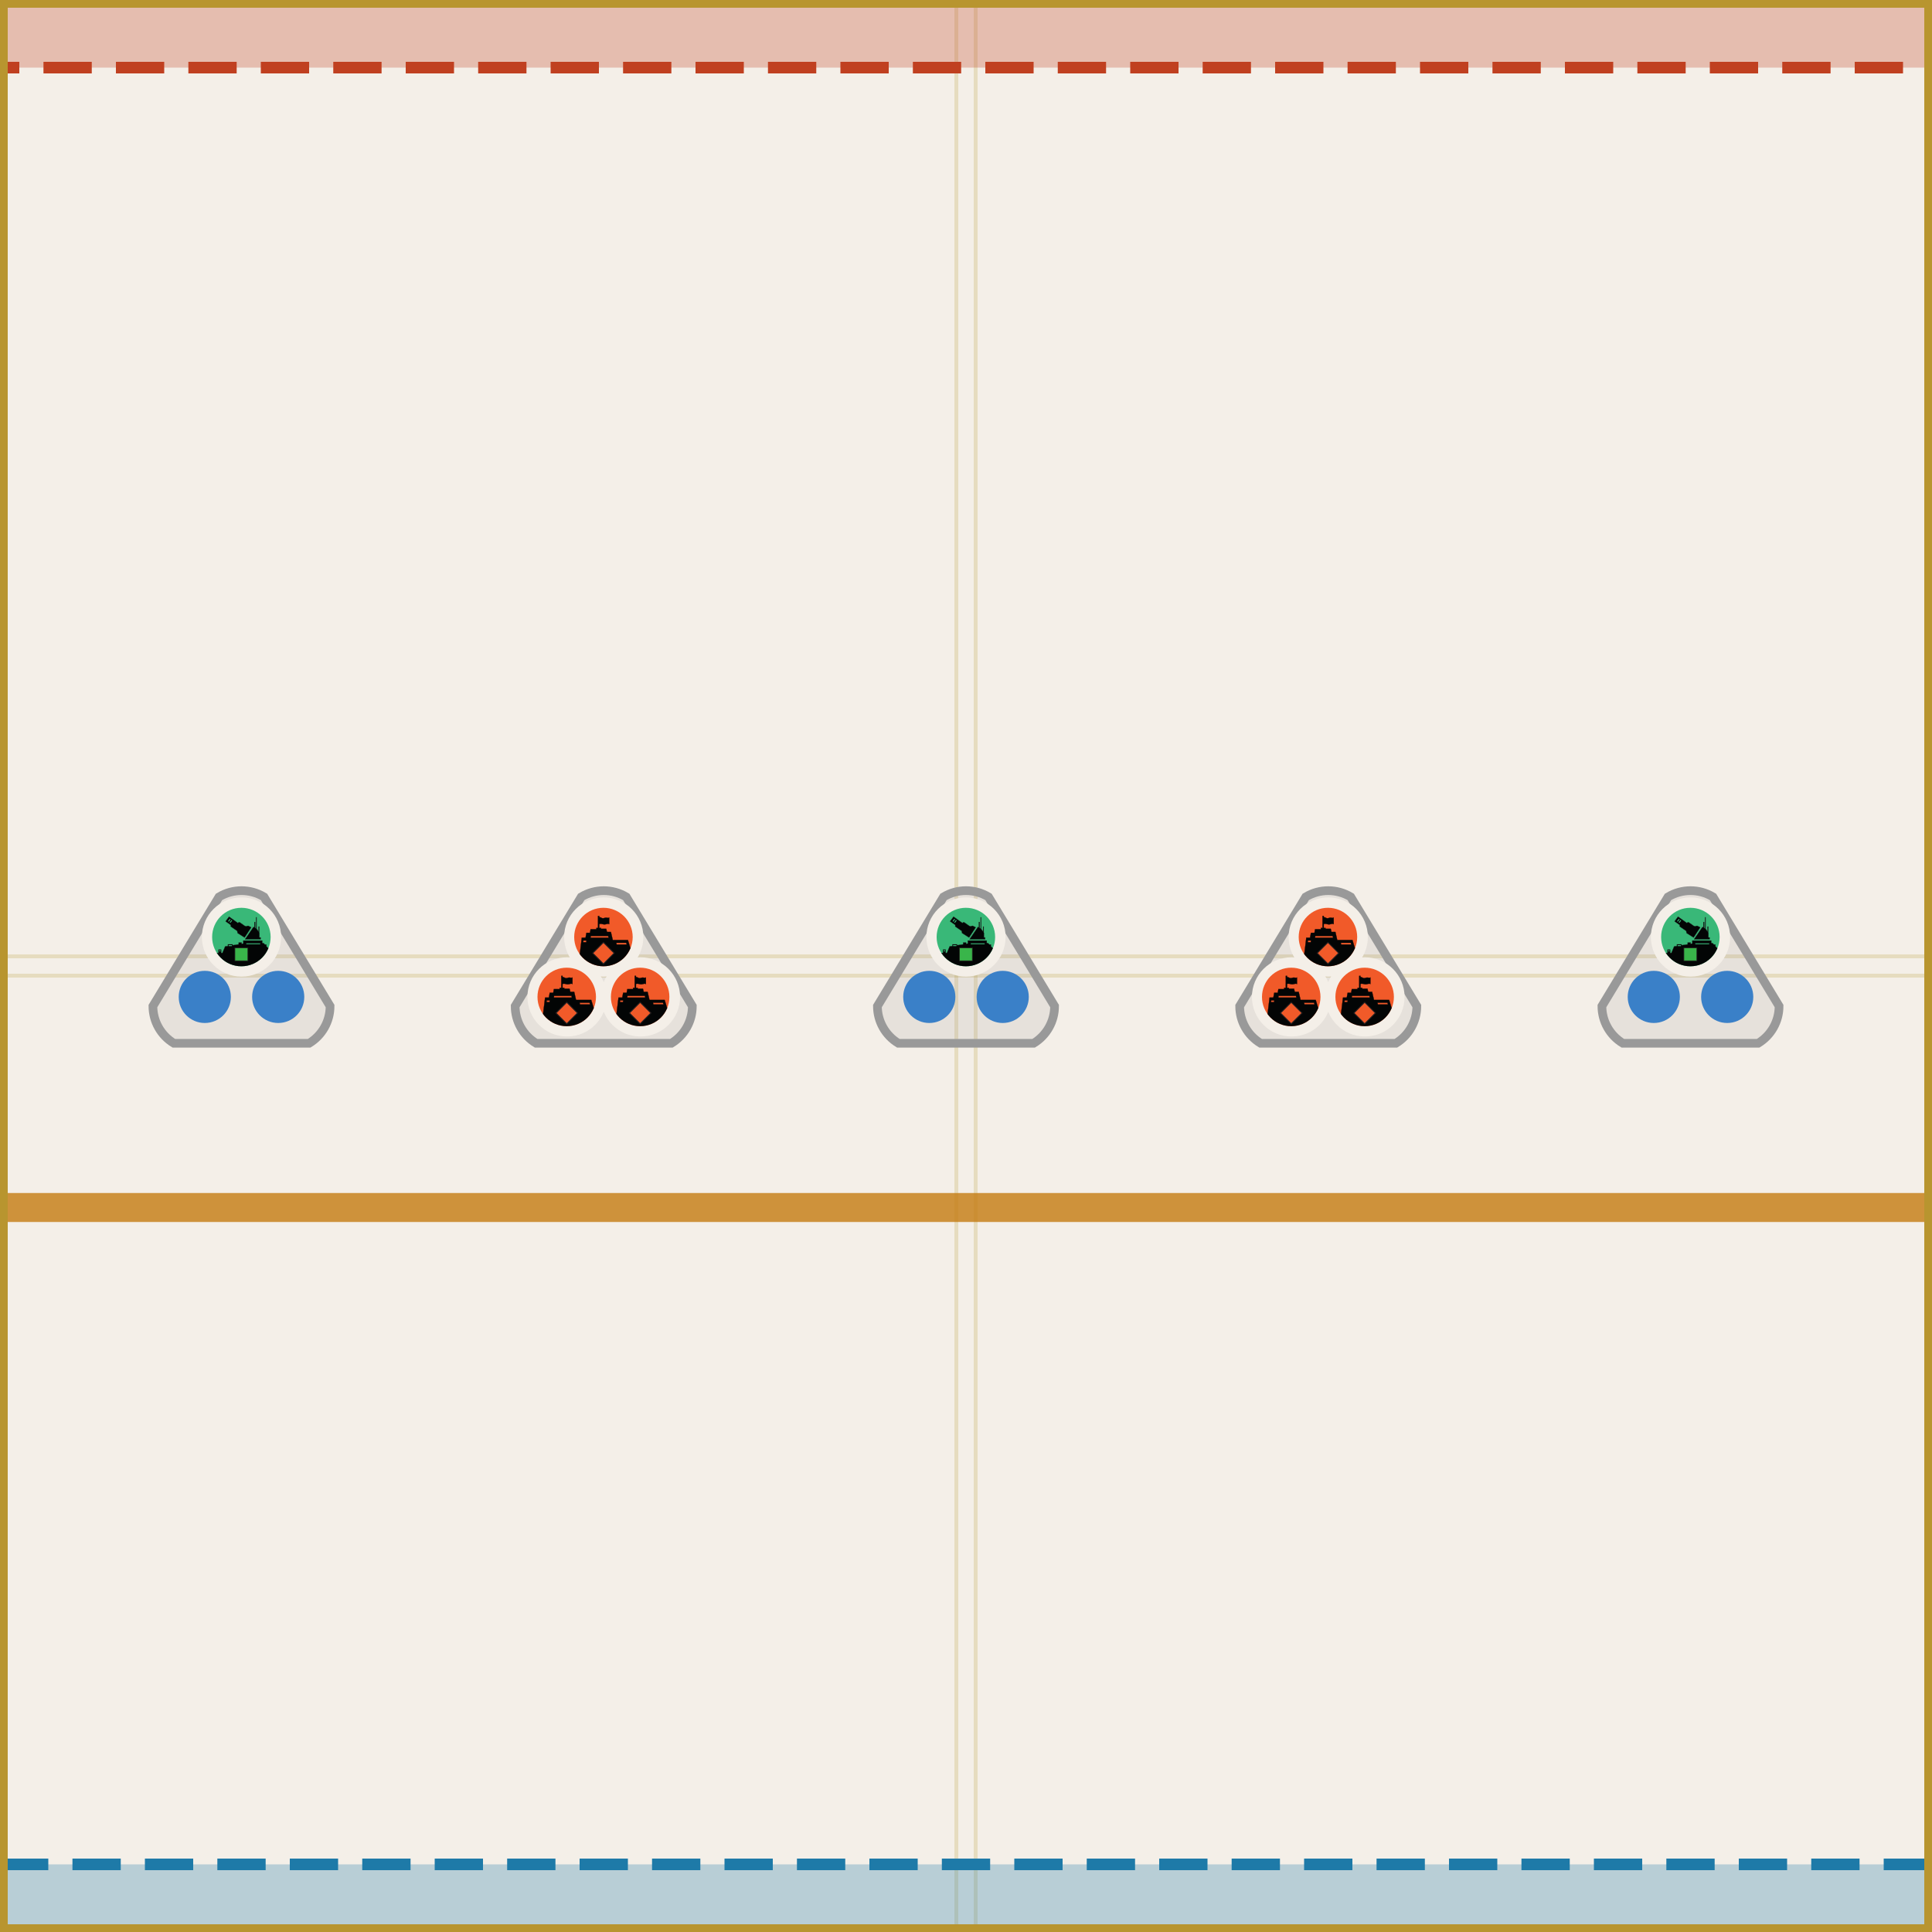
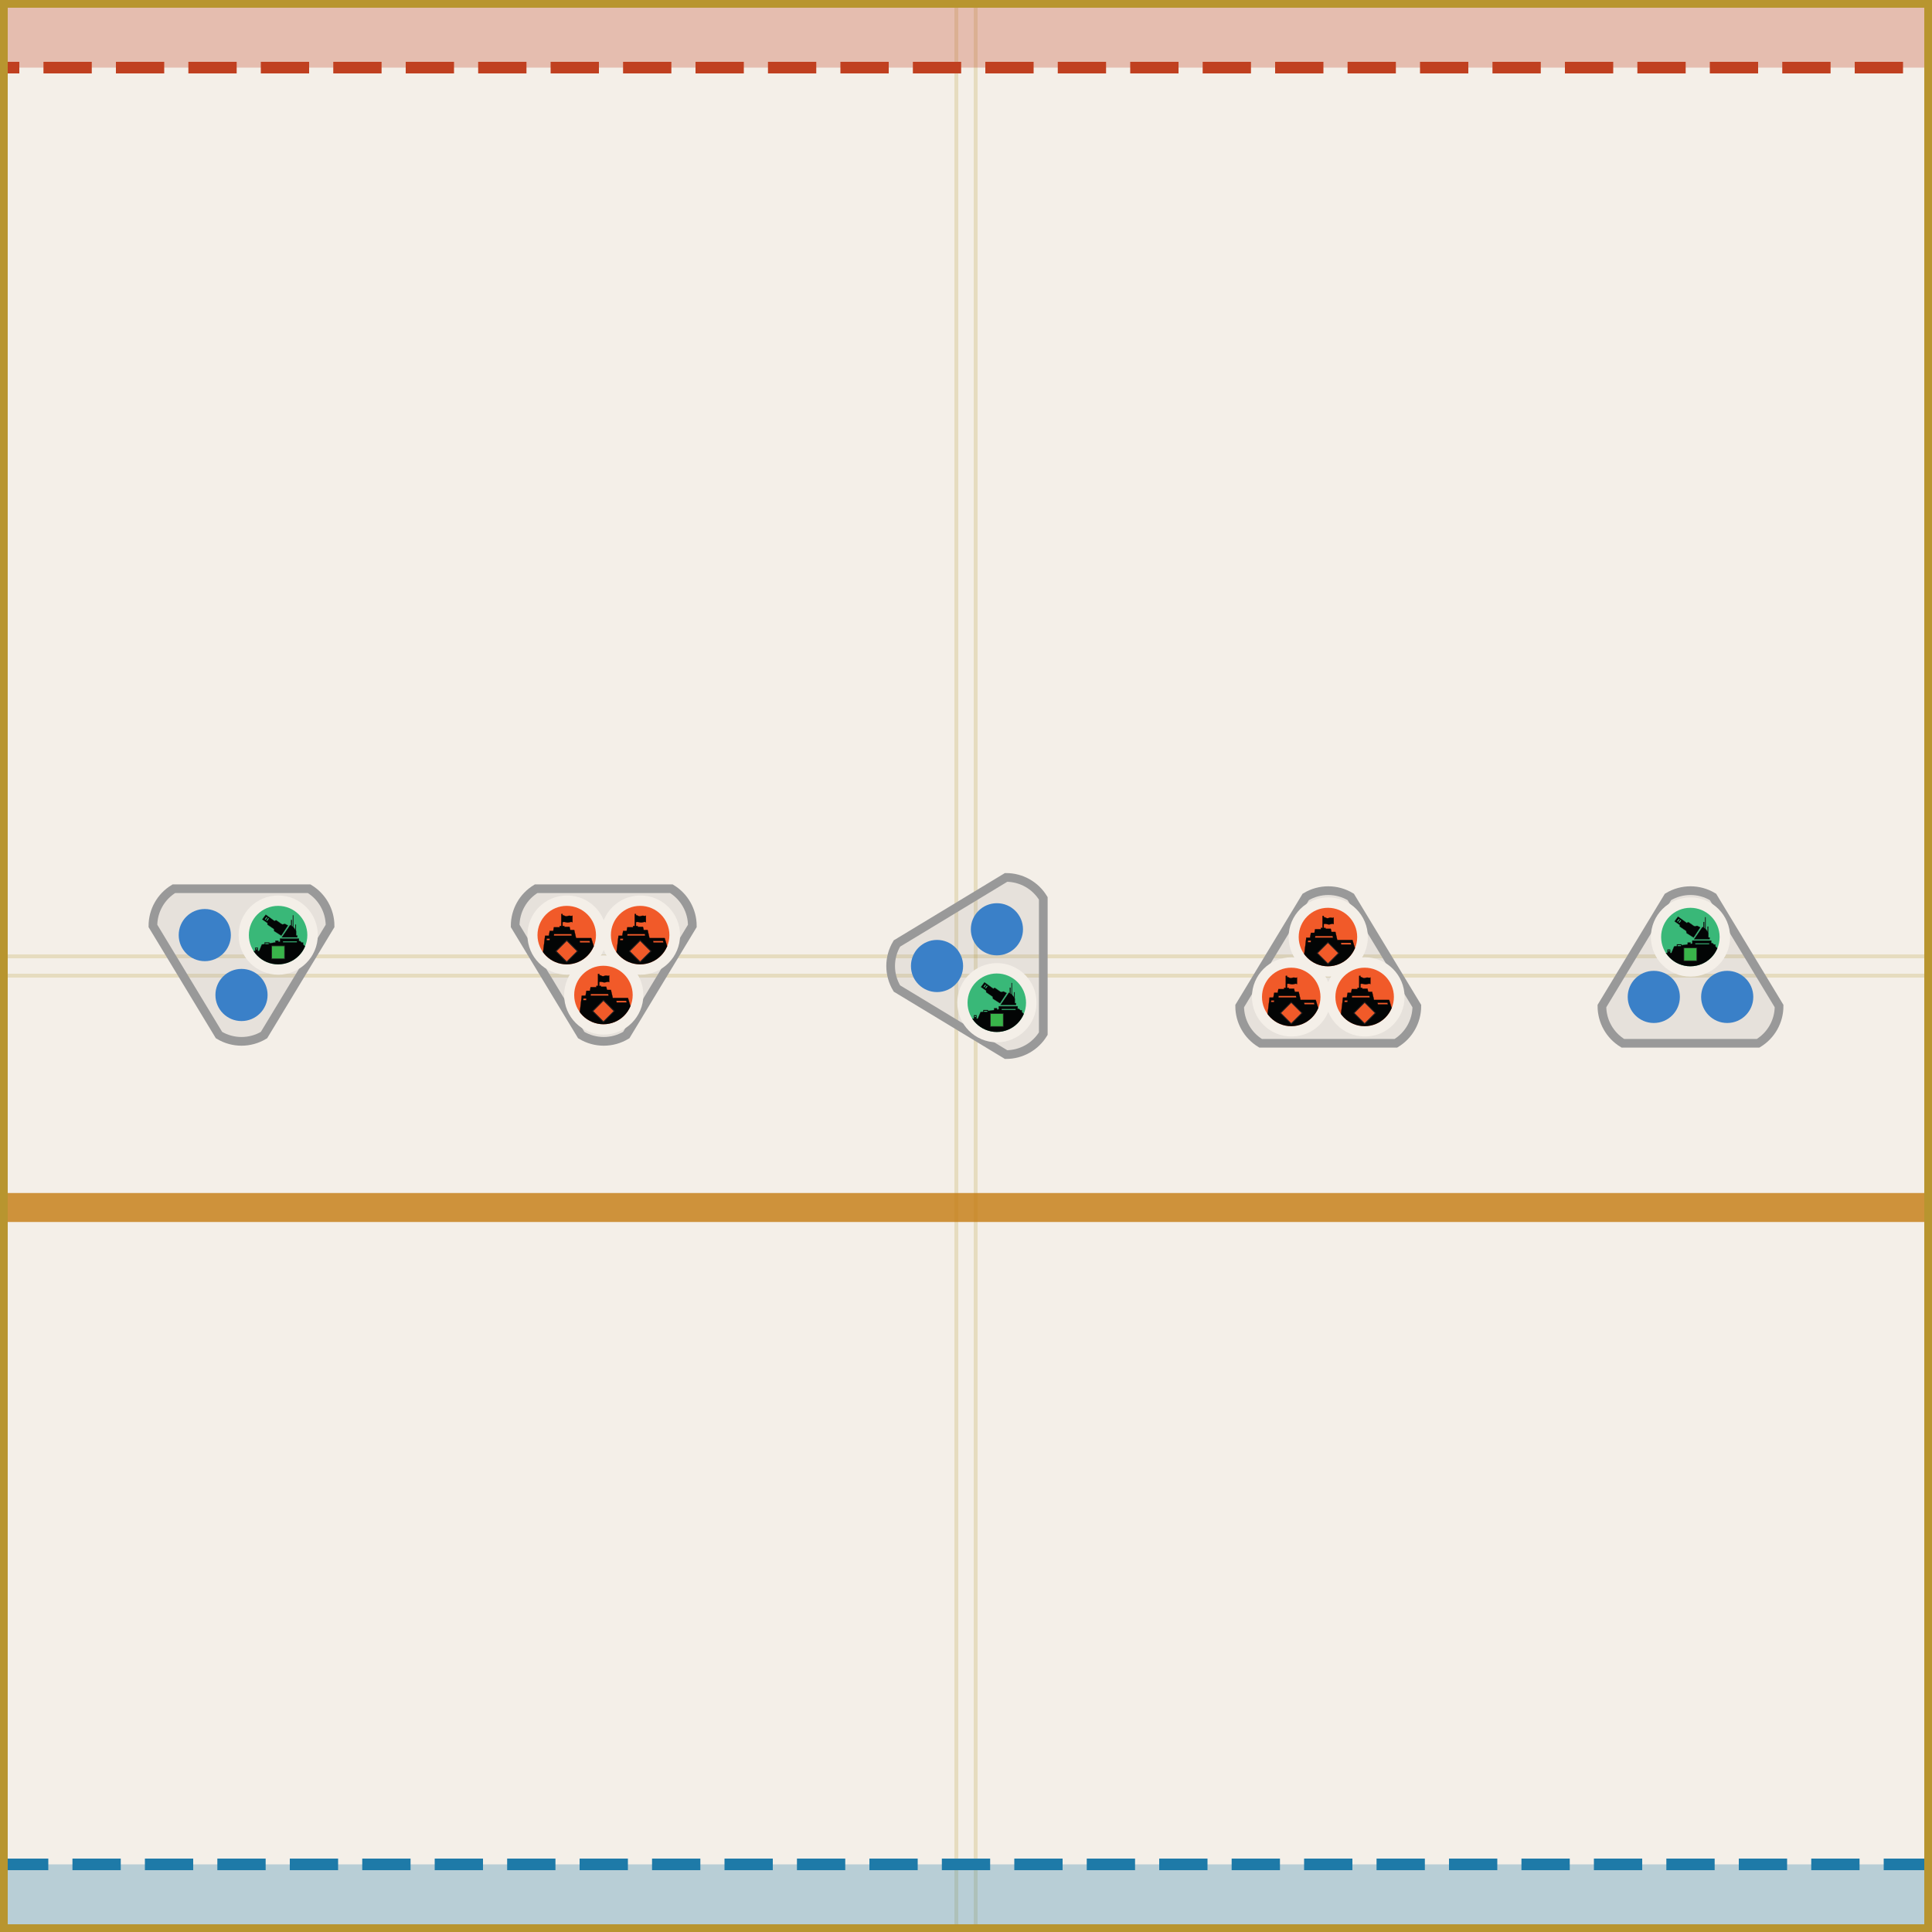
<svg xmlns="http://www.w3.org/2000/svg" viewBox="0 0 200 200" width="1000" height="1000">
  <rect width="200" height="200" fill="#f4efe8" />
  <line x1="99" y1="0" x2="99" y2="200" stroke="#B8952F" stroke-width=".4" opacity=".22" />
  <line x1="101" y1="0" x2="101" y2="200" stroke="#B8952F" stroke-width=".4" opacity=".22" />
  <line x1="0" y1="99" x2="200" y2="99" stroke="#B8952F" stroke-width=".4" opacity=".22" />
  <line x1="0" y1="101" x2="200" y2="101" stroke="#B8952F" stroke-width=".4" opacity=".22" />
  <rect x="0" y="0" width="200" height="7" fill="#C04020" fill-opacity=".28" stroke="#C04020" stroke-width="1.2" stroke-dasharray="5,2.5" />
  <rect x="0" y="193" width="200" height="7" fill="#1E7AA8" fill-opacity=".28" stroke="#1E7AA8" stroke-width="1.2" stroke-dasharray="5,2.5" />
  <line x1="0" y1="125" x2="200" y2="125" stroke="#C47A10" stroke-width="3" opacity=".8" />
  <rect x="0" y="0" width="200" height="200" fill="none" stroke="#B8952F" stroke-width="1.6" />
  <g data-size="battle" />
  <g data-size="battle" />
-   <g>
+   <g transform="rotate(180,25,100)">
    <path d="M27.33,92.85 L34.17,104.15 A4.5,4.5 0 0,1 32,108 L18,108 A4.5,4.5 0 0,1 15.83,104.15 L22.67,92.85 A4.5,4.5 0 0,1 27.33,92.85 Z" fill="rgb(150,150,150)" fill-opacity=".15" stroke="#999" stroke-width=".9" />
    <circle cx="25" cy="97" r="2.7" fill="#3A80C8" />
    <circle cx="21.2" cy="103.2" r="2.7" fill="#3A80C8" />
    <circle cx="28.8" cy="103.2" r="2.7" fill="#3A80C8" />
  </g>
  <g data-size="battle">
-     <g>
+     <g transform="rotate(180,62.5,100)">
      <path d="M64.83,92.85 L71.67,104.15 A4.5,4.5 0 0,1 69.5,108 L55.5,108 A4.5,4.5 0 0,1 53.33,104.15 L60.17,92.85 A4.5,4.5 0 0,1 64.83,92.85 Z" fill="rgb(150,150,150)" fill-opacity=".15" stroke="#999" stroke-width=".9" />
      <circle cx="62.5" cy="97" r="2.7" fill="#3A80C8" />
      <circle cx="58.7" cy="103.2" r="2.7" fill="#3A80C8" />
      <circle cx="66.3" cy="103.2" r="2.7" fill="#3A80C8" />
    </g>
  </g>
-   <g>
+   <g transform="rotate(270,100,100)">
    <path d="M102.33,92.85 L109.17,104.15 A4.5,4.5 0 0,1 107,108 L93,108 A4.5,4.5 0 0,1 90.83,104.15 L97.67,92.85 A4.5,4.5 0 0,1 102.33,92.85 Z" fill="rgb(150,150,150)" fill-opacity=".15" stroke="#999" stroke-width=".9" />
    <circle cx="100" cy="97" r="2.7" fill="#3A80C8" />
    <circle cx="96.2" cy="103.2" r="2.7" fill="#3A80C8" />
    <circle cx="103.8" cy="103.2" r="2.7" fill="#3A80C8" />
  </g>
  <g data-size="battle">
    <g>
      <path d="M139.83,92.85 L146.67,104.15 A4.5,4.5 0 0,1 144.5,108 L130.5,108 A4.5,4.5 0 0,1 128.33,104.15 L135.17,92.85 A4.5,4.5 0 0,1 139.83,92.85 Z" fill="rgb(150,150,150)" fill-opacity=".15" stroke="#999" stroke-width=".9" />
      <circle cx="137.5" cy="97" r="2.7" fill="#3A80C8" />
      <circle cx="133.7" cy="103.2" r="2.7" fill="#3A80C8" />
      <circle cx="141.3" cy="103.2" r="2.7" fill="#3A80C8" />
    </g>
  </g>
  <g>
    <path d="M177.33,92.85 L184.17,104.15 A4.5,4.5 0 0,1 182,108 L168,108 A4.5,4.5 0 0,1 165.83,104.15 L172.67,92.85 A4.5,4.5 0 0,1 177.33,92.85 Z" fill="rgb(150,150,150)" fill-opacity=".15" stroke="#999" stroke-width=".9" />
    <circle cx="175" cy="97" r="2.7" fill="#3A80C8" />
    <circle cx="171.2" cy="103.2" r="2.7" fill="#3A80C8" />
    <circle cx="178.8" cy="103.2" r="2.7" fill="#3A80C8" />
  </g>
-   <circle cx="25.0" cy="97.0" r="4.1" fill="#f4efe8" />
-   <g transform="translate(21.70,93.70) scale(0.103125)">
+   <circle cx="28.8" cy="96.8" r="4.1" fill="#f4efe8" />
+   <g transform="translate(25.50,93.50) scale(0.103125)">
    <clipPath id="tk-odg">
      <circle cx="31.88" cy="32.02" r="29.36" />
    </clipPath>
    <g clip-path="url(#tk-odg)">
      <path fill="#39b878" d="M61.24 32.02C61.24 48.24 48.09 61.38 31.88 61.38C15.66 61.38 2.51 48.24 2.51 32.02C2.51 15.8 15.66 2.65 31.88 2.65C48.09 2.65 61.24 15.8 61.24 32.02" />
      <path fill="#030505" stroke="#231f20" stroke-width="0.25" d="M7.34 47.99L8.92 47.99L8.92 44.68L11.62 44.68L11.62 47.99L12.85 47.99L15.6 41.41L18.36 41.1L18.36 39.37L23.1 39.37L23.1 40.29L29.17 39.37L29.17 37.58L32.13 37.58L32.13 38.86L33.82 38.55L33.82 35.54L52.85 35.54L52.85 38.09L54.07 38.09L55.5 39.52L57.03 39.52L57.03 41.36L59.63 43.96L53.92 57.33C53.92 57.33 40.19 64.17 39.27 64.27C38.36 64.37 26.77 65.44 26.77 65.44L15.65 61.36C15.65 61.36 6.52 51.41 6.52 51.26C6.52 51.1 7.34 47.99 7.34 47.99" />
      <path fill="#030505" stroke="#231f20" stroke-width="0.25" d="M35.6 34.27L51.21 34.27L51.21 32.43L49.99 32.43L49.99 27.84L49.8 27.65L49.8 21.54L49.15 21.54L49.15 26.59L47.16 23.78L47.16 12.2L46.7 12.2L46.7 23.5L45.7 22.84L45.7 16.92L44.96 16.92L44.96 22.43L43.99 21.95L35.6 34.27" />
      <path fill="#030505" stroke="#231f20" stroke-width="0.25" d="M35.09 32.53L41.78 22.33L38.66 20.72L36.29 21.33L35.73 20.93L35.4 20.93L30.01 17.15L29.16 17.3L28.36 17.93L19.5 11.57L16.01 16.23L21.24 19.93L21.14 21.41L27.8 26L27.74 26.77L27.97 26.95L27.95 27.97L35.09 32.53" />
      <path fill="#39b878" d="M9.49 45.43H11.07V46.31H9.49Z" />
      <path fill="#39b878" d="M19.04 40.17H22.41V41.11H19.04Z" />
      <path fill="#39b878" d="M18.5 16.07L19.25 16.64L21.04 14.28L20.29 13.72L18.5 16.07" />
      <path fill="#39b878" d="M20.17 17.24L20.92 17.79L22.68 15.41L21.92 14.86L20.17 17.24" />
      <path fill="#39b878" d="M36.81 38.35L50.76 38.32L50.76 39.22L36.81 39.22L36.81 38.35" />
      <path fill="#39b54a" d="M25.35 42.82H38.4V55.87H25.35Z" />
      <path fill="none" stroke="#231f20" stroke-width="0.65" d="M25.35 42.82H38.4V55.87H25.35Z" />
    </g>
  </g>
  <g data-size="battle">
-     <circle cx="62.5" cy="97.0" r="4.1" fill="#f4efe8" />
-     <g transform="translate(59.20,93.70) scale(0.103125)">
-       <clipPath id="tk-out">
-         <circle cx="31.69" cy="32.02" r="29.36" />
-       </clipPath>
-       <g clip-path="url(#tk-out)">
-         <path fill="#f15a29" d="M61.06 32.02C61.06 48.24 47.91 61.38 31.69 61.38C15.48 61.38 2.33 48.24 2.33 32.02C2.33 15.8 15.48 2.65 31.69 2.65C47.91 2.65 61.06 15.8 61.06 32.02" />
-         <path fill="#030505" stroke="#030405" stroke-width="0.25" d="M27.51 19.09L27.51 22.91L29.24 22.91L29.24 23.77L34.49 23.77L35.26 26.91L39.16 26.91L41.05 35.04L56.28 35.04L61.62 52.6L47.99 62.41L20.2 63.05L7.52 52.6L9.97 32.68L13.74 32.68L14.64 27.81L18.15 27.81L18.81 24.17L24.61 24.17L24.61 22.91L26.25 22.91L26.25 10.88L27.51 10.88L27.51 12.31C27.51 12.31 27.96 11.79 28.88 12.36C29.8 12.92 30.79 13.3 31.75 13.14C32.72 12.98 33.65 12.42 34.67 12.6C35.68 12.78 36.49 12.87 36.92 12.76C37.34 12.65 37.46 12.49 37.46 12.49L37.46 19.05C37.46 19.05 36.51 18.49 35.39 18.85C34.27 19.21 32.6 19.54 31.55 19.21C30.49 18.87 28.97 18.66 28.25 18.76C27.77 18.83 27.51 19.09 27.51 19.09" />
-         <path fill="#f15a29" d="M11.59 35.51L14.68 35.51L14.46 37.26L11.37 37.26L11.59 35.51" />
-         <path fill="none" stroke="#030405" stroke-width="0.25" d="M11.59 35.51L11.37 37.26L14.46 37.26L14.68 35.51Z" />
-         <path fill="#f15a29" d="M44.57 37.8L54.59 37.8L55.12 39.55L44.98 39.55L44.57 37.8" />
-         <path fill="none" stroke="#030405" stroke-width="0.25" d="M44.57 37.8L44.98 39.55L55.12 39.55L54.59 37.8Z" />
-         <path fill="#f15a29" d="M18.97 30.93L36.44 30.93L36.85 32.68L18.75 32.68L18.97 30.93" />
-         <path fill="none" stroke="#030405" stroke-width="0.25" d="M18.97 30.93L18.75 32.68L36.85 32.68L36.44 30.93Z" />
-         <path fill="#f15a29" d="M31.69 58.97L20.9 48.17L31.69 37.38L42.49 48.17L31.69 58.97" />
-         <path fill="none" stroke="#231f20" stroke-width="0.93" d="M31.69 58.97L42.49 48.17L31.69 37.38L20.9 48.17Z" />
-       </g>
-     </g>
-     <circle cx="58.7" cy="103.2" r="4.1" fill="#f4efe8" />
-     <g transform="translate(55.40,99.90) scale(0.103125)">
-       <clipPath id="tk-out">
-         <circle cx="31.69" cy="32.02" r="29.36" />
-       </clipPath>
-       <g clip-path="url(#tk-out)">
-         <path fill="#f15a29" d="M61.06 32.02C61.06 48.24 47.91 61.38 31.69 61.38C15.48 61.38 2.33 48.24 2.33 32.02C2.33 15.8 15.48 2.65 31.69 2.65C47.91 2.65 61.06 15.8 61.06 32.02" />
-         <path fill="#030505" stroke="#030405" stroke-width="0.25" d="M27.51 19.09L27.51 22.91L29.24 22.91L29.24 23.77L34.49 23.77L35.26 26.91L39.16 26.91L41.05 35.04L56.28 35.04L61.62 52.6L47.99 62.41L20.2 63.05L7.52 52.6L9.97 32.68L13.74 32.68L14.64 27.81L18.15 27.81L18.81 24.17L24.61 24.17L24.61 22.91L26.25 22.91L26.25 10.88L27.51 10.88L27.51 12.31C27.51 12.31 27.96 11.79 28.88 12.36C29.8 12.92 30.79 13.3 31.75 13.14C32.72 12.98 33.65 12.42 34.67 12.6C35.68 12.78 36.49 12.87 36.92 12.76C37.34 12.65 37.46 12.49 37.46 12.49L37.46 19.05C37.46 19.05 36.51 18.49 35.39 18.85C34.27 19.21 32.6 19.54 31.55 19.21C30.49 18.87 28.97 18.66 28.25 18.76C27.77 18.83 27.51 19.09 27.51 19.09" />
-         <path fill="#f15a29" d="M11.59 35.51L14.68 35.51L14.46 37.26L11.37 37.26L11.59 35.51" />
-         <path fill="none" stroke="#030405" stroke-width="0.25" d="M11.59 35.51L11.37 37.26L14.46 37.26L14.68 35.51Z" />
-         <path fill="#f15a29" d="M44.57 37.8L54.59 37.8L55.12 39.55L44.98 39.55L44.57 37.8" />
-         <path fill="none" stroke="#030405" stroke-width="0.25" d="M44.57 37.8L44.98 39.55L55.12 39.55L54.59 37.8Z" />
-         <path fill="#f15a29" d="M18.97 30.93L36.44 30.93L36.85 32.68L18.75 32.68L18.97 30.93" />
-         <path fill="none" stroke="#030405" stroke-width="0.25" d="M18.97 30.93L18.75 32.68L36.85 32.68L36.44 30.93Z" />
-         <path fill="#f15a29" d="M31.69 58.97L20.9 48.17L31.69 37.38L42.49 48.17L31.69 58.97" />
-         <path fill="none" stroke="#231f20" stroke-width="0.93" d="M31.69 58.97L42.49 48.17L31.69 37.38L20.9 48.17Z" />
-       </g>
-     </g>
-     <circle cx="66.3" cy="103.2" r="4.1" fill="#f4efe8" />
-     <g transform="translate(63.00,99.90) scale(0.103125)">
-       <clipPath id="tk-out">
-         <circle cx="31.69" cy="32.02" r="29.36" />
-       </clipPath>
-       <g clip-path="url(#tk-out)">
-         <path fill="#f15a29" d="M61.06 32.02C61.06 48.24 47.91 61.38 31.69 61.38C15.48 61.38 2.33 48.24 2.33 32.02C2.33 15.8 15.48 2.65 31.69 2.65C47.91 2.65 61.06 15.8 61.06 32.02" />
-         <path fill="#030505" stroke="#030405" stroke-width="0.25" d="M27.51 19.09L27.51 22.91L29.24 22.91L29.24 23.77L34.49 23.77L35.26 26.91L39.16 26.91L41.05 35.04L56.28 35.04L61.62 52.6L47.99 62.41L20.2 63.05L7.52 52.6L9.97 32.68L13.74 32.68L14.64 27.81L18.15 27.81L18.81 24.17L24.61 24.17L24.61 22.91L26.25 22.91L26.25 10.88L27.51 10.88L27.51 12.31C27.51 12.31 27.96 11.79 28.88 12.36C29.8 12.92 30.79 13.3 31.75 13.14C32.72 12.98 33.65 12.42 34.67 12.6C35.68 12.78 36.49 12.87 36.92 12.76C37.34 12.65 37.46 12.49 37.46 12.49L37.46 19.05C37.46 19.05 36.51 18.49 35.39 18.85C34.27 19.21 32.6 19.54 31.55 19.21C30.49 18.87 28.97 18.66 28.25 18.76C27.77 18.83 27.51 19.09 27.51 19.09" />
-         <path fill="#f15a29" d="M11.59 35.51L14.68 35.51L14.46 37.26L11.37 37.26L11.59 35.51" />
-         <path fill="none" stroke="#030405" stroke-width="0.25" d="M11.59 35.51L11.37 37.26L14.46 37.26L14.68 35.51Z" />
-         <path fill="#f15a29" d="M44.57 37.8L54.59 37.8L55.12 39.55L44.98 39.55L44.57 37.8" />
-         <path fill="none" stroke="#030405" stroke-width="0.25" d="M44.57 37.8L44.98 39.55L55.12 39.55L54.59 37.8Z" />
-         <path fill="#f15a29" d="M18.97 30.93L36.44 30.93L36.85 32.68L18.75 32.68L18.97 30.93" />
-         <path fill="none" stroke="#030405" stroke-width="0.25" d="M18.97 30.93L18.75 32.68L36.85 32.68L36.44 30.93Z" />
-         <path fill="#f15a29" d="M31.69 58.97L20.9 48.17L31.69 37.38L42.49 48.17L31.69 58.97" />
-         <path fill="none" stroke="#231f20" stroke-width="0.93" d="M31.69 58.97L42.49 48.17L31.69 37.38L20.9 48.17Z" />
-       </g>
-     </g>
-   </g>
-   <circle cx="100.0" cy="97.0" r="4.1" fill="#f4efe8" />
-   <g transform="translate(96.70,93.70) scale(0.103125)">
+     <circle cx="62.5" cy="103.0" r="4.1" fill="#f4efe8" />
+     <g transform="translate(59.20,99.70) scale(0.103125)">
+       <clipPath id="tk-out">
+         <circle cx="31.69" cy="32.02" r="29.36" />
+       </clipPath>
+       <g clip-path="url(#tk-out)">
+         <path fill="#f15a29" d="M61.06 32.02C61.06 48.24 47.91 61.38 31.69 61.38C15.48 61.38 2.33 48.24 2.33 32.02C2.33 15.8 15.48 2.65 31.69 2.65C47.91 2.65 61.06 15.8 61.06 32.02" />
+         <path fill="#030505" stroke="#030405" stroke-width="0.25" d="M27.51 19.09L27.51 22.91L29.24 22.91L29.24 23.77L34.49 23.77L35.26 26.91L39.16 26.91L41.05 35.04L56.28 35.04L61.62 52.6L47.99 62.41L20.2 63.05L7.52 52.6L9.97 32.68L13.74 32.68L14.64 27.81L18.15 27.81L18.81 24.17L24.61 24.17L24.61 22.91L26.25 22.91L26.25 10.88L27.51 10.88L27.51 12.31C27.51 12.31 27.96 11.79 28.88 12.36C29.8 12.92 30.79 13.3 31.75 13.14C32.72 12.98 33.65 12.42 34.67 12.6C35.68 12.78 36.49 12.87 36.92 12.76C37.34 12.65 37.46 12.49 37.46 12.49L37.46 19.05C37.46 19.05 36.51 18.49 35.39 18.85C34.27 19.21 32.6 19.54 31.55 19.21C30.49 18.87 28.97 18.66 28.25 18.76C27.77 18.83 27.51 19.09 27.51 19.09" />
+         <path fill="#f15a29" d="M11.59 35.51L14.68 35.51L14.46 37.26L11.37 37.26L11.59 35.51" />
+         <path fill="none" stroke="#030405" stroke-width="0.25" d="M11.59 35.51L11.37 37.26L14.46 37.26L14.68 35.51Z" />
+         <path fill="#f15a29" d="M44.57 37.8L54.59 37.8L55.12 39.55L44.98 39.55L44.57 37.8" />
+         <path fill="none" stroke="#030405" stroke-width="0.25" d="M44.57 37.8L44.98 39.55L55.12 39.55L54.59 37.8Z" />
+         <path fill="#f15a29" d="M18.97 30.93L36.44 30.93L36.85 32.68L18.75 32.68L18.97 30.93" />
+         <path fill="none" stroke="#030405" stroke-width="0.25" d="M18.97 30.93L18.75 32.68L36.85 32.68L36.44 30.93Z" />
+         <path fill="#f15a29" d="M31.69 58.97L20.9 48.17L31.69 37.38L42.49 48.17L31.69 58.97" />
+         <path fill="none" stroke="#231f20" stroke-width="0.93" d="M31.69 58.97L42.49 48.17L31.69 37.38L20.9 48.17Z" />
+       </g>
+     </g>
+     <circle cx="66.3" cy="96.8" r="4.1" fill="#f4efe8" />
+     <g transform="translate(63.00,93.50) scale(0.103125)">
+       <clipPath id="tk-out">
+         <circle cx="31.69" cy="32.02" r="29.36" />
+       </clipPath>
+       <g clip-path="url(#tk-out)">
+         <path fill="#f15a29" d="M61.06 32.02C61.06 48.24 47.91 61.38 31.69 61.38C15.48 61.38 2.33 48.24 2.33 32.02C2.33 15.8 15.48 2.65 31.69 2.65C47.91 2.65 61.06 15.8 61.06 32.02" />
+         <path fill="#030505" stroke="#030405" stroke-width="0.25" d="M27.51 19.09L27.51 22.91L29.24 22.91L29.24 23.77L34.49 23.77L35.26 26.91L39.16 26.91L41.05 35.04L56.28 35.04L61.62 52.6L47.99 62.41L20.2 63.05L7.52 52.6L9.97 32.68L13.74 32.68L14.64 27.81L18.15 27.81L18.81 24.17L24.61 24.17L24.61 22.91L26.25 22.91L26.25 10.88L27.51 10.88L27.51 12.31C27.51 12.31 27.96 11.79 28.88 12.36C29.8 12.92 30.79 13.3 31.75 13.14C32.72 12.98 33.65 12.42 34.67 12.6C35.68 12.78 36.49 12.87 36.92 12.76C37.34 12.65 37.46 12.49 37.46 12.49L37.46 19.05C37.46 19.05 36.51 18.49 35.39 18.85C34.27 19.21 32.6 19.54 31.55 19.21C30.49 18.87 28.97 18.66 28.25 18.76C27.77 18.83 27.51 19.09 27.51 19.09" />
+         <path fill="#f15a29" d="M11.59 35.51L14.68 35.51L14.46 37.26L11.37 37.26L11.59 35.51" />
+         <path fill="none" stroke="#030405" stroke-width="0.25" d="M11.59 35.51L11.37 37.26L14.46 37.26L14.68 35.51Z" />
+         <path fill="#f15a29" d="M44.57 37.8L54.59 37.8L55.12 39.55L44.98 39.55L44.57 37.8" />
+         <path fill="none" stroke="#030405" stroke-width="0.25" d="M44.57 37.8L44.98 39.55L55.12 39.55L54.59 37.8Z" />
+         <path fill="#f15a29" d="M18.97 30.93L36.44 30.93L36.85 32.68L18.75 32.68L18.97 30.93" />
+         <path fill="none" stroke="#030405" stroke-width="0.25" d="M18.97 30.93L18.75 32.68L36.85 32.68L36.44 30.93Z" />
+         <path fill="#f15a29" d="M31.69 58.97L20.9 48.17L31.69 37.38L42.49 48.17L31.69 58.97" />
+         <path fill="none" stroke="#231f20" stroke-width="0.93" d="M31.69 58.97L42.49 48.17L31.69 37.38L20.9 48.17Z" />
+       </g>
+     </g>
+     <circle cx="58.7" cy="96.8" r="4.1" fill="#f4efe8" />
+     <g transform="translate(55.40,93.50) scale(0.103125)">
+       <clipPath id="tk-out">
+         <circle cx="31.69" cy="32.02" r="29.36" />
+       </clipPath>
+       <g clip-path="url(#tk-out)">
+         <path fill="#f15a29" d="M61.06 32.02C61.06 48.24 47.91 61.38 31.69 61.38C15.48 61.38 2.33 48.24 2.33 32.02C2.33 15.8 15.48 2.65 31.69 2.65C47.91 2.65 61.06 15.8 61.06 32.02" />
+         <path fill="#030505" stroke="#030405" stroke-width="0.25" d="M27.51 19.09L27.51 22.91L29.24 22.91L29.24 23.77L34.49 23.77L35.26 26.91L39.16 26.91L41.05 35.04L56.28 35.04L61.62 52.6L47.99 62.41L20.2 63.05L7.52 52.6L9.97 32.68L13.74 32.68L14.64 27.81L18.15 27.81L18.81 24.17L24.61 24.17L24.61 22.91L26.25 22.91L26.25 10.88L27.51 10.88L27.51 12.31C27.51 12.31 27.96 11.79 28.88 12.36C29.8 12.92 30.79 13.3 31.75 13.14C32.72 12.98 33.65 12.42 34.67 12.6C35.68 12.78 36.49 12.87 36.92 12.76C37.34 12.65 37.46 12.49 37.46 12.49L37.46 19.05C37.46 19.05 36.51 18.49 35.39 18.85C34.27 19.21 32.6 19.54 31.55 19.21C30.49 18.87 28.97 18.66 28.25 18.76C27.77 18.83 27.51 19.09 27.51 19.09" />
+         <path fill="#f15a29" d="M11.59 35.51L14.68 35.51L14.46 37.26L11.37 37.26L11.59 35.51" />
+         <path fill="none" stroke="#030405" stroke-width="0.25" d="M11.59 35.51L11.37 37.26L14.46 37.26L14.68 35.51Z" />
+         <path fill="#f15a29" d="M44.57 37.8L54.59 37.8L55.12 39.55L44.98 39.55L44.57 37.8" />
+         <path fill="none" stroke="#030405" stroke-width="0.25" d="M44.57 37.8L44.98 39.55L55.12 39.55L54.59 37.8Z" />
+         <path fill="#f15a29" d="M18.97 30.93L36.44 30.93L36.85 32.68L18.75 32.68L18.97 30.93" />
+         <path fill="none" stroke="#030405" stroke-width="0.25" d="M18.97 30.93L18.75 32.68L36.85 32.68L36.44 30.93Z" />
+         <path fill="#f15a29" d="M31.69 58.97L20.9 48.17L31.69 37.38L42.49 48.17L31.69 58.97" />
+         <path fill="none" stroke="#231f20" stroke-width="0.93" d="M31.69 58.97L42.49 48.17L31.69 37.38L20.9 48.17Z" />
+       </g>
+     </g>
+   </g>
+   <circle cx="103.2" cy="103.8" r="4.1" fill="#f4efe8" />
+   <g transform="translate(99.90,100.50) scale(0.103125)">
    <clipPath id="tk-odg">
      <circle cx="31.88" cy="32.02" r="29.36" />
    </clipPath>
    <g clip-path="url(#tk-odg)">
      <path fill="#39b878" d="M61.24 32.02C61.24 48.24 48.09 61.38 31.88 61.38C15.66 61.38 2.51 48.24 2.51 32.02C2.51 15.8 15.66 2.65 31.88 2.65C48.09 2.65 61.24 15.8 61.24 32.02" />
      <path fill="#030505" stroke="#231f20" stroke-width="0.25" d="M7.34 47.99L8.92 47.99L8.92 44.68L11.62 44.68L11.62 47.99L12.85 47.99L15.6 41.41L18.36 41.1L18.36 39.37L23.1 39.37L23.1 40.29L29.17 39.37L29.17 37.58L32.13 37.58L32.13 38.86L33.82 38.55L33.82 35.54L52.85 35.54L52.85 38.09L54.07 38.09L55.5 39.52L57.03 39.52L57.03 41.36L59.63 43.96L53.92 57.33C53.92 57.33 40.19 64.17 39.27 64.27C38.36 64.37 26.77 65.44 26.77 65.44L15.65 61.36C15.65 61.36 6.52 51.41 6.52 51.26C6.52 51.1 7.34 47.99 7.34 47.99" />
      <path fill="#030505" stroke="#231f20" stroke-width="0.25" d="M35.6 34.27L51.21 34.27L51.21 32.43L49.99 32.43L49.99 27.84L49.8 27.65L49.8 21.54L49.15 21.54L49.15 26.59L47.16 23.78L47.16 12.2L46.7 12.2L46.7 23.5L45.7 22.84L45.7 16.92L44.96 16.92L44.96 22.43L43.99 21.95L35.6 34.27" />
      <path fill="#030505" stroke="#231f20" stroke-width="0.25" d="M35.09 32.53L41.78 22.33L38.66 20.72L36.29 21.33L35.73 20.93L35.4 20.93L30.01 17.15L29.16 17.3L28.36 17.93L19.5 11.57L16.01 16.23L21.24 19.93L21.14 21.41L27.8 26L27.74 26.77L27.97 26.95L27.95 27.97L35.09 32.53" />
      <path fill="#39b878" d="M9.49 45.43H11.07V46.31H9.49Z" />
      <path fill="#39b878" d="M19.04 40.17H22.41V41.11H19.04Z" />
      <path fill="#39b878" d="M18.5 16.07L19.25 16.64L21.04 14.28L20.29 13.72L18.5 16.07" />
      <path fill="#39b878" d="M20.17 17.24L20.92 17.79L22.68 15.41L21.92 14.86L20.17 17.24" />
      <path fill="#39b878" d="M36.81 38.35L50.76 38.32L50.76 39.22L36.81 39.22L36.81 38.35" />
      <path fill="#39b54a" d="M25.35 42.82H38.4V55.87H25.35Z" />
      <path fill="none" stroke="#231f20" stroke-width="0.65" d="M25.35 42.82H38.4V55.87H25.35Z" />
    </g>
  </g>
  <g data-size="battle">
    <circle cx="137.5" cy="97.0" r="4.1" fill="#f4efe8" />
    <g transform="translate(134.20,93.70) scale(0.103125)">
      <clipPath id="tk-out">
        <circle cx="31.69" cy="32.02" r="29.36" />
      </clipPath>
      <g clip-path="url(#tk-out)">
        <path fill="#f15a29" d="M61.06 32.02C61.06 48.24 47.91 61.38 31.69 61.38C15.48 61.38 2.33 48.24 2.33 32.02C2.33 15.8 15.48 2.65 31.69 2.65C47.91 2.65 61.06 15.8 61.06 32.02" />
        <path fill="#030505" stroke="#030405" stroke-width="0.25" d="M27.51 19.09L27.51 22.91L29.24 22.91L29.24 23.77L34.49 23.77L35.26 26.91L39.16 26.91L41.05 35.04L56.28 35.04L61.62 52.6L47.99 62.41L20.2 63.05L7.52 52.6L9.97 32.68L13.74 32.68L14.64 27.81L18.15 27.81L18.81 24.17L24.61 24.17L24.61 22.91L26.25 22.91L26.25 10.88L27.51 10.88L27.51 12.31C27.51 12.31 27.96 11.79 28.88 12.36C29.8 12.92 30.79 13.3 31.75 13.14C32.72 12.98 33.65 12.42 34.67 12.6C35.68 12.78 36.49 12.87 36.92 12.76C37.34 12.65 37.46 12.49 37.46 12.49L37.46 19.05C37.46 19.05 36.51 18.49 35.39 18.85C34.27 19.21 32.6 19.54 31.55 19.21C30.49 18.87 28.97 18.66 28.25 18.76C27.77 18.83 27.51 19.09 27.51 19.09" />
        <path fill="#f15a29" d="M11.59 35.51L14.68 35.51L14.46 37.26L11.37 37.26L11.59 35.51" />
        <path fill="none" stroke="#030405" stroke-width="0.25" d="M11.59 35.51L11.37 37.26L14.46 37.26L14.68 35.51Z" />
        <path fill="#f15a29" d="M44.57 37.8L54.59 37.8L55.12 39.55L44.98 39.55L44.57 37.8" />
        <path fill="none" stroke="#030405" stroke-width="0.25" d="M44.57 37.8L44.98 39.55L55.12 39.55L54.59 37.8Z" />
        <path fill="#f15a29" d="M18.97 30.93L36.44 30.93L36.85 32.68L18.75 32.68L18.97 30.93" />
        <path fill="none" stroke="#030405" stroke-width="0.25" d="M18.97 30.93L18.75 32.68L36.85 32.68L36.44 30.93Z" />
        <path fill="#f15a29" d="M31.69 58.97L20.9 48.17L31.69 37.38L42.49 48.17L31.69 58.97" />
        <path fill="none" stroke="#231f20" stroke-width="0.93" d="M31.69 58.97L42.49 48.17L31.69 37.38L20.9 48.17Z" />
      </g>
    </g>
    <circle cx="133.7" cy="103.2" r="4.1" fill="#f4efe8" />
    <g transform="translate(130.40,99.90) scale(0.103125)">
      <clipPath id="tk-out">
        <circle cx="31.69" cy="32.02" r="29.36" />
      </clipPath>
      <g clip-path="url(#tk-out)">
        <path fill="#f15a29" d="M61.06 32.02C61.06 48.24 47.91 61.38 31.69 61.38C15.48 61.38 2.33 48.24 2.33 32.02C2.33 15.8 15.48 2.65 31.69 2.65C47.91 2.65 61.06 15.8 61.06 32.02" />
        <path fill="#030505" stroke="#030405" stroke-width="0.25" d="M27.51 19.09L27.51 22.91L29.24 22.91L29.24 23.77L34.49 23.77L35.26 26.91L39.16 26.91L41.05 35.04L56.28 35.04L61.62 52.6L47.99 62.41L20.2 63.05L7.52 52.6L9.97 32.68L13.74 32.68L14.64 27.81L18.15 27.81L18.81 24.17L24.61 24.17L24.61 22.91L26.25 22.91L26.25 10.88L27.51 10.88L27.51 12.31C27.51 12.31 27.96 11.79 28.88 12.36C29.8 12.92 30.79 13.3 31.75 13.14C32.72 12.98 33.65 12.42 34.67 12.6C35.68 12.78 36.49 12.87 36.92 12.76C37.34 12.65 37.46 12.49 37.46 12.49L37.46 19.05C37.46 19.05 36.51 18.49 35.39 18.85C34.27 19.21 32.6 19.54 31.55 19.21C30.49 18.87 28.97 18.66 28.25 18.76C27.77 18.83 27.51 19.09 27.51 19.09" />
        <path fill="#f15a29" d="M11.59 35.51L14.68 35.51L14.46 37.26L11.37 37.26L11.59 35.51" />
        <path fill="none" stroke="#030405" stroke-width="0.25" d="M11.59 35.51L11.37 37.26L14.46 37.26L14.68 35.51Z" />
        <path fill="#f15a29" d="M44.57 37.8L54.59 37.8L55.12 39.55L44.98 39.55L44.57 37.8" />
        <path fill="none" stroke="#030405" stroke-width="0.25" d="M44.57 37.8L44.98 39.55L55.12 39.55L54.59 37.8Z" />
        <path fill="#f15a29" d="M18.97 30.93L36.44 30.93L36.85 32.68L18.75 32.68L18.97 30.93" />
        <path fill="none" stroke="#030405" stroke-width="0.25" d="M18.97 30.93L18.75 32.68L36.85 32.68L36.44 30.93Z" />
        <path fill="#f15a29" d="M31.69 58.97L20.9 48.17L31.69 37.38L42.49 48.17L31.69 58.97" />
        <path fill="none" stroke="#231f20" stroke-width="0.93" d="M31.69 58.97L42.49 48.17L31.69 37.38L20.9 48.17Z" />
      </g>
    </g>
    <circle cx="141.3" cy="103.2" r="4.1" fill="#f4efe8" />
    <g transform="translate(138.00,99.90) scale(0.103125)">
      <clipPath id="tk-out">
        <circle cx="31.69" cy="32.02" r="29.36" />
      </clipPath>
      <g clip-path="url(#tk-out)">
        <path fill="#f15a29" d="M61.06 32.02C61.06 48.24 47.91 61.38 31.69 61.38C15.48 61.38 2.33 48.24 2.33 32.02C2.33 15.8 15.48 2.65 31.69 2.65C47.91 2.65 61.06 15.8 61.06 32.02" />
        <path fill="#030505" stroke="#030405" stroke-width="0.25" d="M27.51 19.09L27.51 22.91L29.24 22.91L29.24 23.77L34.49 23.77L35.26 26.91L39.16 26.91L41.05 35.04L56.28 35.04L61.62 52.6L47.99 62.41L20.2 63.05L7.52 52.6L9.97 32.68L13.74 32.68L14.64 27.81L18.15 27.81L18.81 24.17L24.61 24.17L24.61 22.91L26.25 22.91L26.25 10.88L27.51 10.88L27.51 12.31C27.51 12.31 27.96 11.79 28.88 12.36C29.8 12.92 30.79 13.3 31.75 13.14C32.72 12.98 33.65 12.42 34.67 12.6C35.68 12.78 36.49 12.87 36.92 12.76C37.34 12.65 37.46 12.49 37.46 12.49L37.46 19.05C37.46 19.05 36.51 18.49 35.39 18.85C34.27 19.21 32.6 19.54 31.55 19.21C30.49 18.87 28.97 18.66 28.25 18.76C27.77 18.83 27.51 19.09 27.51 19.09" />
        <path fill="#f15a29" d="M11.59 35.51L14.68 35.51L14.46 37.26L11.37 37.26L11.59 35.51" />
        <path fill="none" stroke="#030405" stroke-width="0.25" d="M11.59 35.51L11.37 37.26L14.46 37.26L14.68 35.51Z" />
        <path fill="#f15a29" d="M44.57 37.8L54.59 37.8L55.12 39.55L44.98 39.55L44.57 37.8" />
        <path fill="none" stroke="#030405" stroke-width="0.25" d="M44.57 37.8L44.98 39.55L55.12 39.55L54.59 37.8Z" />
        <path fill="#f15a29" d="M18.97 30.93L36.44 30.93L36.85 32.68L18.75 32.68L18.97 30.93" />
        <path fill="none" stroke="#030405" stroke-width="0.25" d="M18.97 30.93L18.75 32.68L36.85 32.68L36.44 30.93Z" />
        <path fill="#f15a29" d="M31.69 58.97L20.9 48.17L31.69 37.38L42.49 48.17L31.69 58.97" />
        <path fill="none" stroke="#231f20" stroke-width="0.93" d="M31.69 58.97L42.49 48.17L31.69 37.38L20.9 48.17Z" />
      </g>
    </g>
  </g>
  <circle cx="175.0" cy="97.0" r="4.1" fill="#f4efe8" />
  <g transform="translate(171.70,93.70) scale(0.103125)">
    <clipPath id="tk-odg">
      <circle cx="31.88" cy="32.02" r="29.36" />
    </clipPath>
    <g clip-path="url(#tk-odg)">
      <path fill="#39b878" d="M61.24 32.02C61.24 48.24 48.09 61.38 31.88 61.38C15.66 61.38 2.51 48.24 2.51 32.02C2.51 15.8 15.66 2.65 31.88 2.65C48.09 2.65 61.24 15.8 61.24 32.02" />
      <path fill="#030505" stroke="#231f20" stroke-width="0.25" d="M7.34 47.99L8.92 47.99L8.92 44.68L11.62 44.68L11.62 47.99L12.85 47.99L15.6 41.41L18.36 41.1L18.36 39.37L23.1 39.37L23.1 40.29L29.17 39.37L29.17 37.58L32.13 37.58L32.13 38.86L33.82 38.55L33.82 35.54L52.85 35.54L52.85 38.09L54.07 38.09L55.5 39.52L57.03 39.52L57.03 41.36L59.63 43.96L53.92 57.33C53.92 57.33 40.19 64.17 39.27 64.27C38.36 64.37 26.77 65.44 26.77 65.44L15.65 61.36C15.65 61.36 6.52 51.41 6.52 51.26C6.52 51.1 7.34 47.99 7.34 47.99" />
      <path fill="#030505" stroke="#231f20" stroke-width="0.25" d="M35.6 34.27L51.21 34.27L51.21 32.43L49.99 32.43L49.99 27.84L49.8 27.65L49.8 21.54L49.15 21.54L49.15 26.59L47.16 23.78L47.16 12.2L46.7 12.2L46.7 23.5L45.7 22.84L45.7 16.92L44.96 16.92L44.96 22.43L43.99 21.95L35.6 34.27" />
      <path fill="#030505" stroke="#231f20" stroke-width="0.25" d="M35.09 32.53L41.78 22.33L38.66 20.72L36.29 21.33L35.73 20.93L35.4 20.93L30.01 17.15L29.16 17.3L28.36 17.93L19.5 11.57L16.01 16.23L21.24 19.93L21.14 21.41L27.8 26L27.74 26.77L27.97 26.95L27.95 27.97L35.09 32.53" />
      <path fill="#39b878" d="M9.49 45.43H11.07V46.31H9.49Z" />
      <path fill="#39b878" d="M19.04 40.17H22.41V41.11H19.04Z" />
      <path fill="#39b878" d="M18.5 16.07L19.25 16.64L21.04 14.28L20.29 13.72L18.5 16.07" />
      <path fill="#39b878" d="M20.17 17.24L20.92 17.79L22.68 15.41L21.92 14.86L20.17 17.24" />
      <path fill="#39b878" d="M36.81 38.35L50.76 38.32L50.76 39.22L36.81 39.22L36.81 38.35" />
      <path fill="#39b54a" d="M25.35 42.82H38.4V55.87H25.35Z" />
      <path fill="none" stroke="#231f20" stroke-width="0.65" d="M25.35 42.82H38.4V55.87H25.35Z" />
    </g>
  </g>
</svg>
